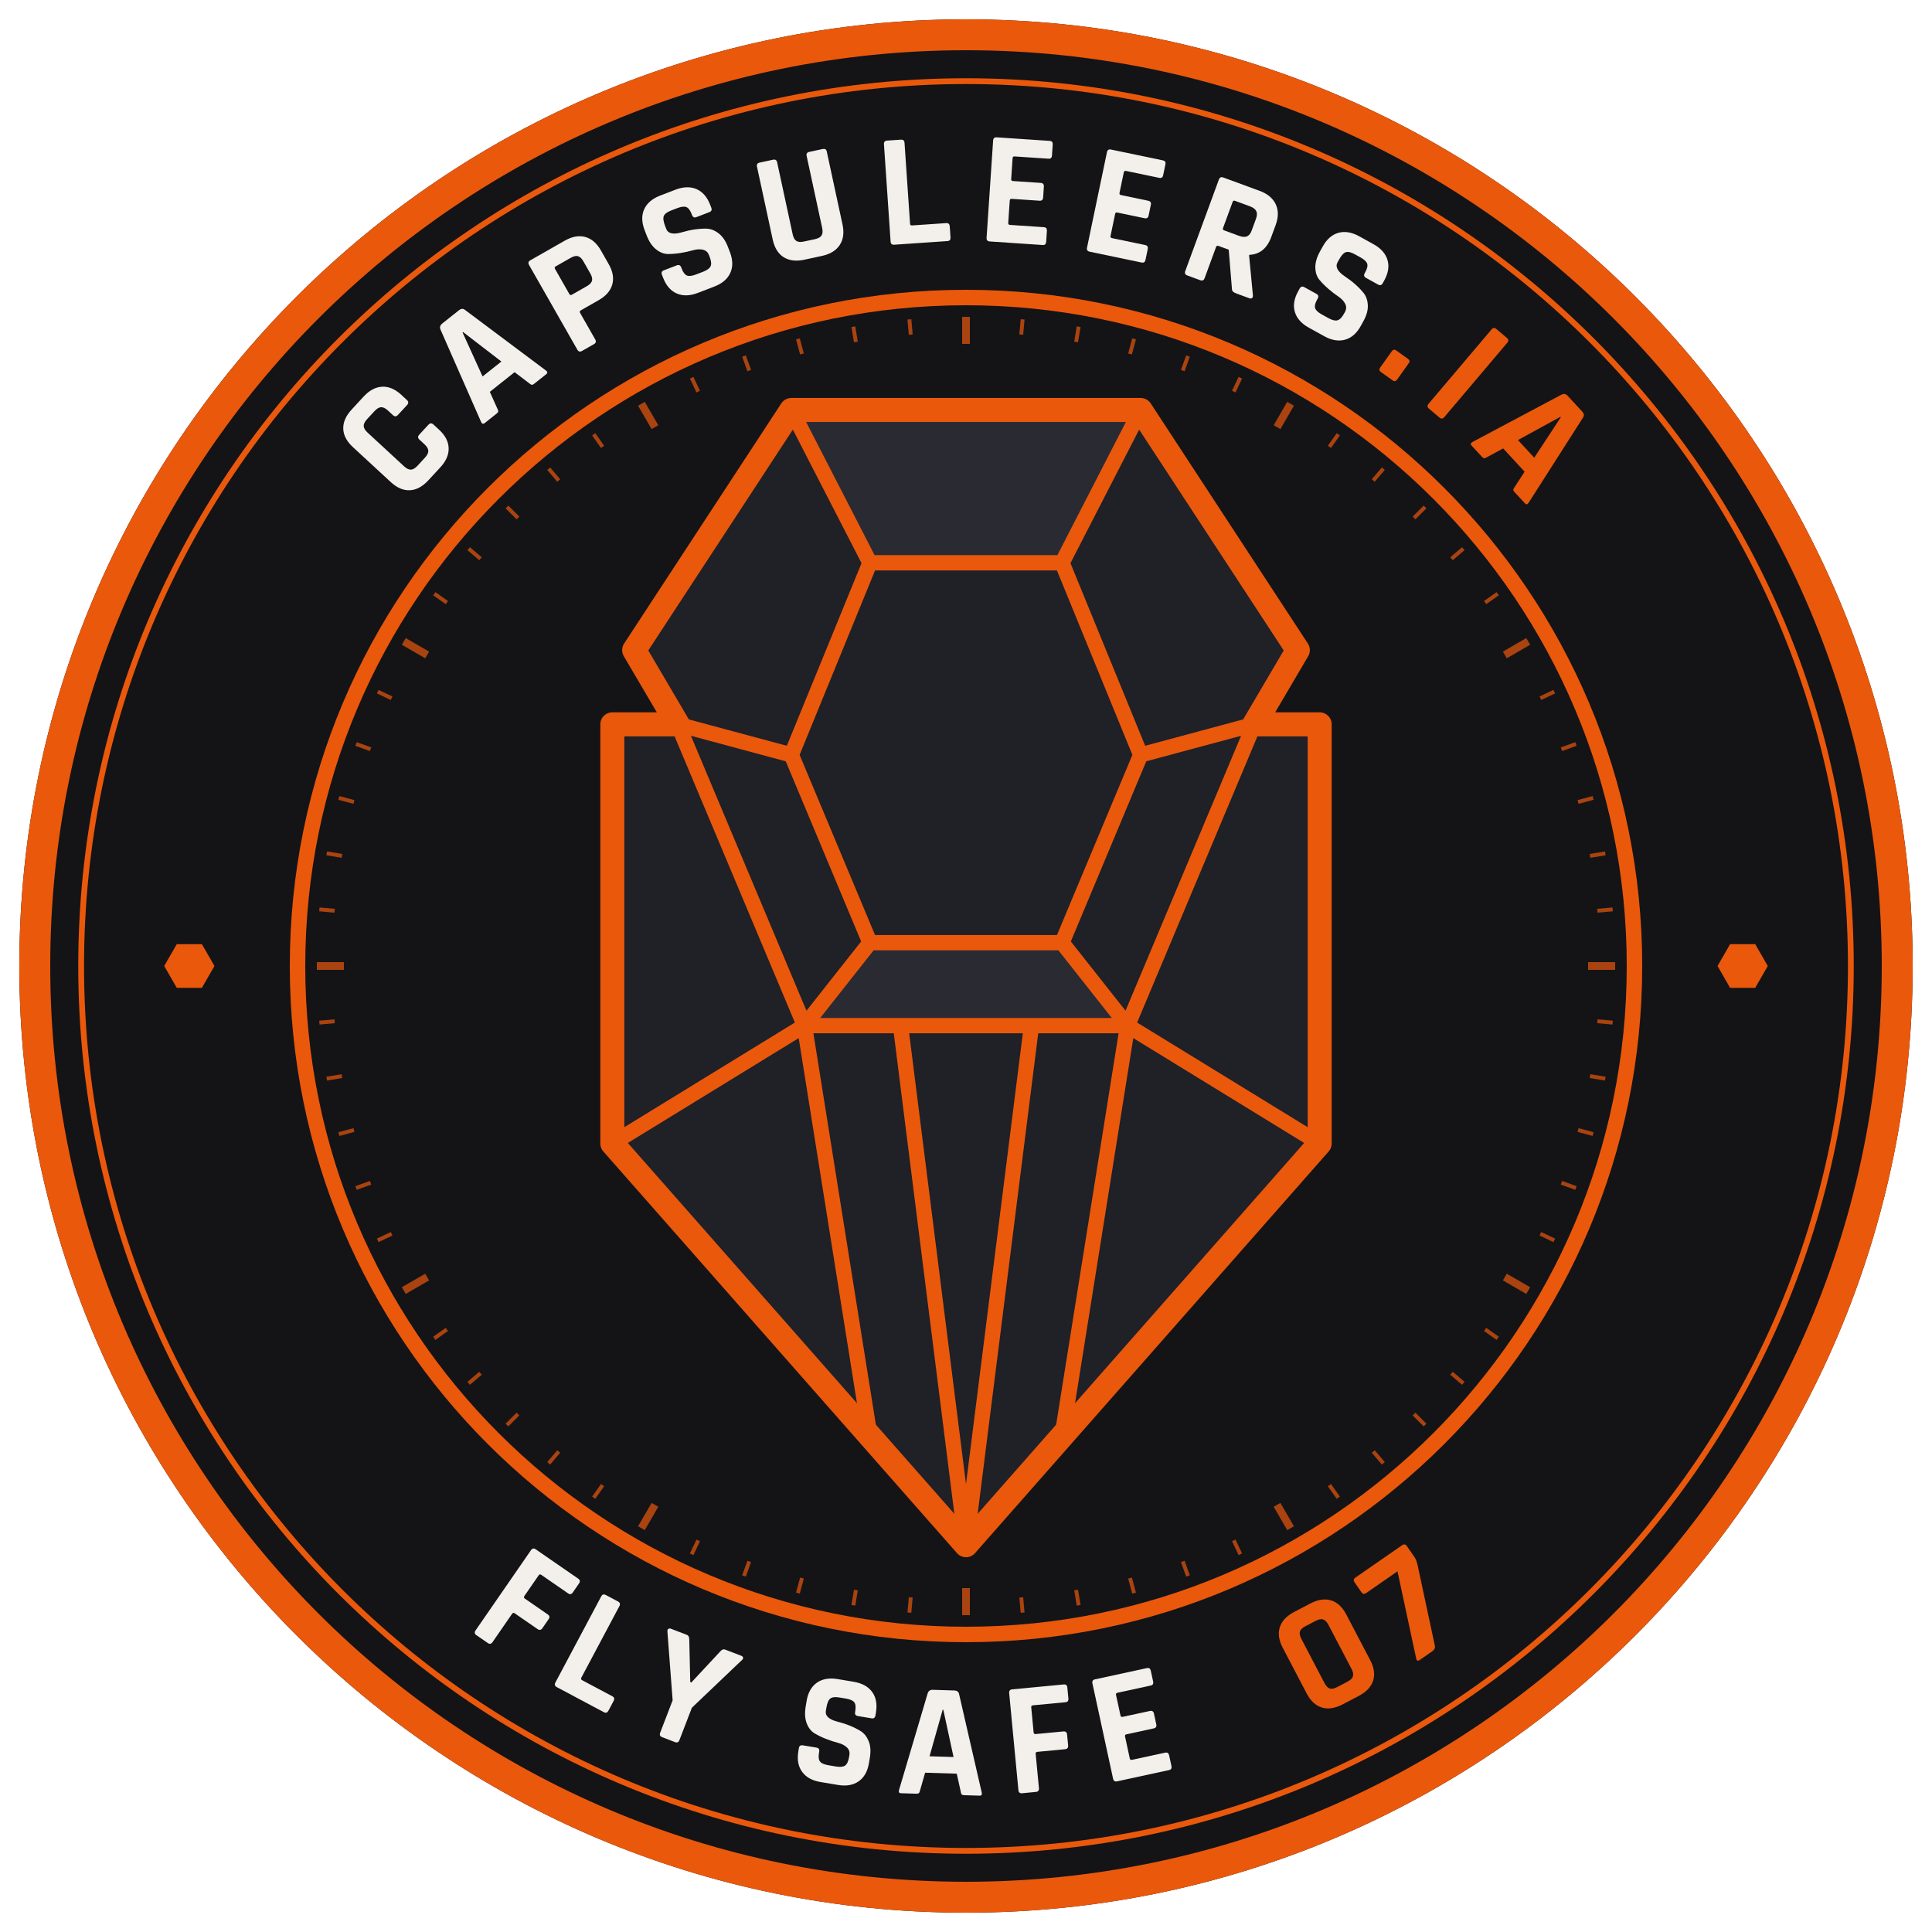
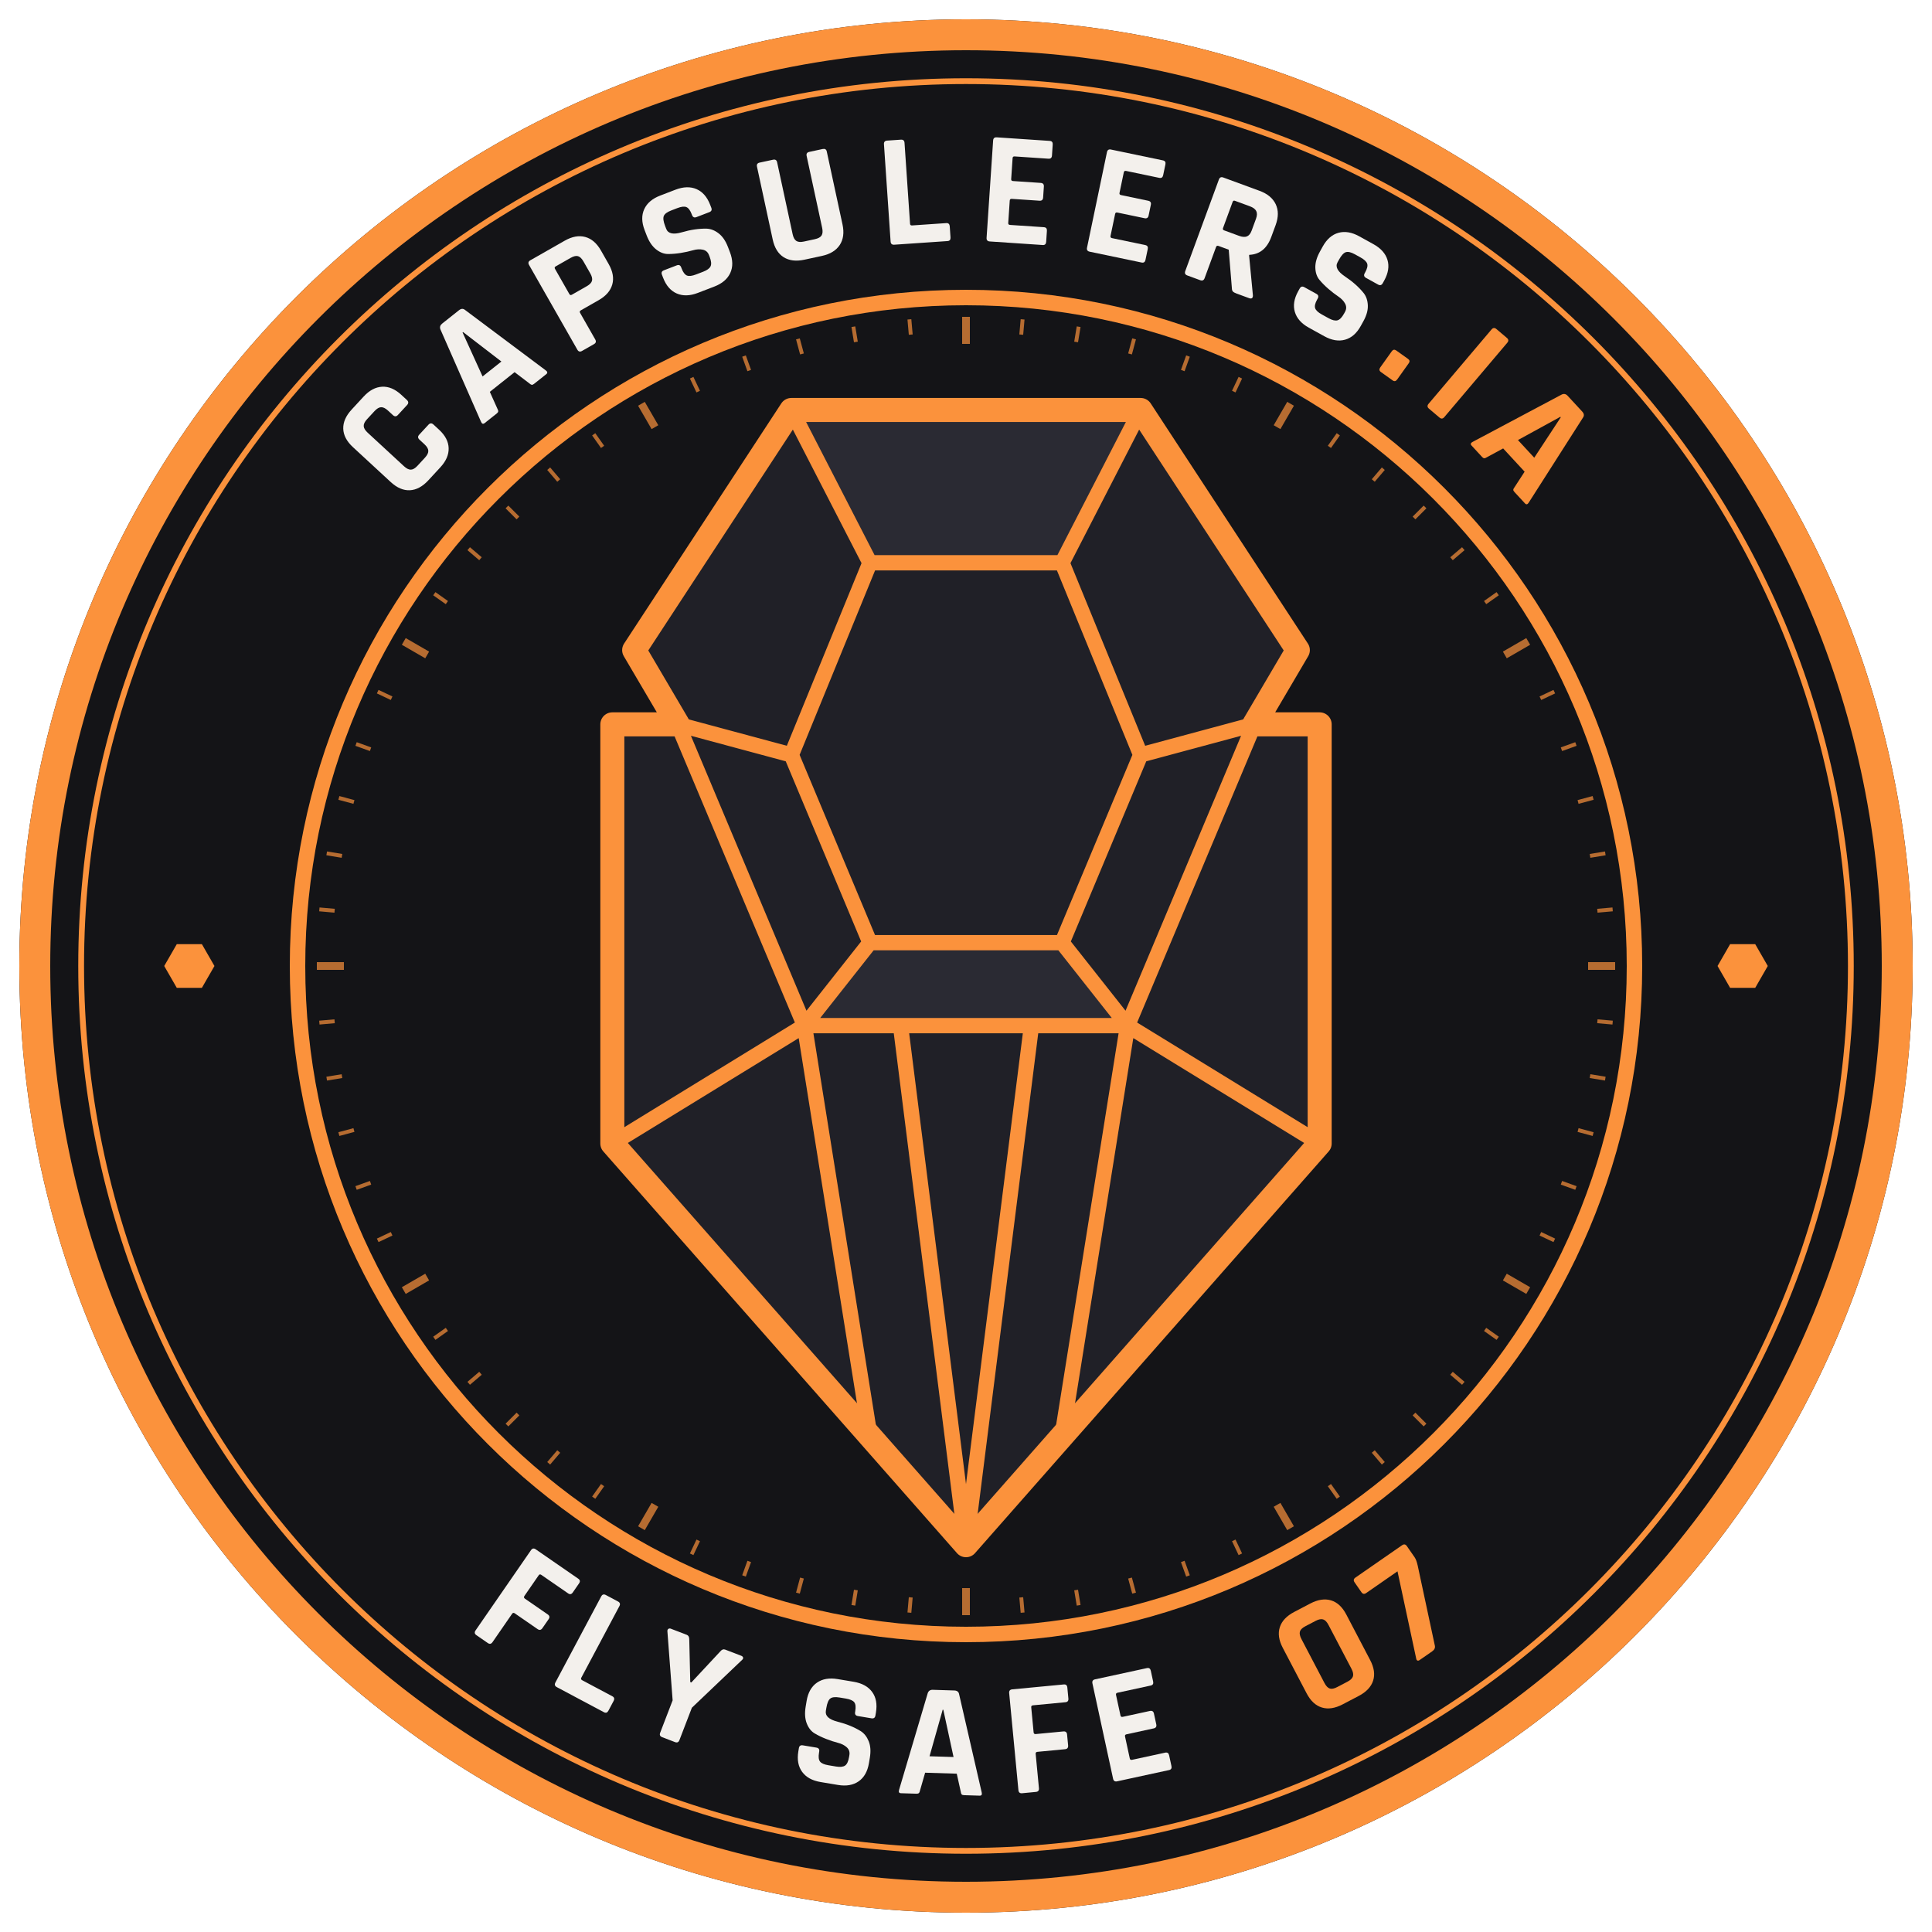
<svg xmlns="http://www.w3.org/2000/svg" viewBox="0 0 1000 1000" width="1000" height="1000">
  <circle cx="500" cy="500" r="490" fill="#141417" />
-   <circle cx="500" cy="500" r="482" fill="none" stroke="#ea580c" stroke-width="16" />
-   <circle cx="500" cy="500" r="458" fill="none" stroke="#ea580c" stroke-width="3" />
-   <circle cx="500" cy="500" r="346" fill="none" stroke="#ea580c" stroke-width="8" />
-   <line x1="822.0" y1="500.0" x2="836.0" y2="500.0" stroke="#ea580c" stroke-width="4" stroke-opacity="0.7" />
-   <line x1="826.8" y1="528.6" x2="834.7" y2="529.3" stroke="#ea580c" stroke-width="2" stroke-opacity="0.7" />
-   <line x1="823.0" y1="557.0" x2="830.9" y2="558.3" stroke="#ea580c" stroke-width="2" stroke-opacity="0.7" />
-   <line x1="816.8" y1="584.9" x2="824.6" y2="587.0" stroke="#ea580c" stroke-width="2" stroke-opacity="0.7" />
-   <line x1="808.2" y1="612.2" x2="815.7" y2="614.9" stroke="#ea580c" stroke-width="2" stroke-opacity="0.7" />
-   <line x1="797.3" y1="638.6" x2="804.5" y2="642.0" stroke="#ea580c" stroke-width="2" stroke-opacity="0.7" />
-   <line x1="778.9" y1="661.0" x2="791.0" y2="668.0" stroke="#ea580c" stroke-width="4" stroke-opacity="0.7" />
-   <line x1="768.7" y1="688.1" x2="775.2" y2="692.7" stroke="#ea580c" stroke-width="2" stroke-opacity="0.7" />
-   <line x1="751.3" y1="710.8" x2="757.4" y2="716.0" stroke="#ea580c" stroke-width="2" stroke-opacity="0.7" />
-   <line x1="731.9" y1="731.9" x2="737.6" y2="737.6" stroke="#ea580c" stroke-width="2" stroke-opacity="0.7" />
-   <line x1="710.8" y1="751.3" x2="716.0" y2="757.4" stroke="#ea580c" stroke-width="2" stroke-opacity="0.7" />
-   <line x1="688.1" y1="768.7" x2="692.7" y2="775.2" stroke="#ea580c" stroke-width="2" stroke-opacity="0.7" />
-   <line x1="661.0" y1="778.9" x2="668.0" y2="791.0" stroke="#ea580c" stroke-width="4" stroke-opacity="0.7" />
-   <line x1="638.6" y1="797.3" x2="642.0" y2="804.5" stroke="#ea580c" stroke-width="2" stroke-opacity="0.7" />
-   <line x1="612.2" y1="808.2" x2="614.9" y2="815.7" stroke="#ea580c" stroke-width="2" stroke-opacity="0.7" />
-   <line x1="584.9" y1="816.8" x2="587.0" y2="824.6" stroke="#ea580c" stroke-width="2" stroke-opacity="0.7" />
-   <line x1="557.0" y1="823.0" x2="558.3" y2="830.9" stroke="#ea580c" stroke-width="2" stroke-opacity="0.7" />
-   <line x1="528.6" y1="826.8" x2="529.3" y2="834.7" stroke="#ea580c" stroke-width="2" stroke-opacity="0.7" />
-   <line x1="500.0" y1="822.0" x2="500.0" y2="836.0" stroke="#ea580c" stroke-width="4" stroke-opacity="0.7" />
-   <line x1="471.4" y1="826.8" x2="470.7" y2="834.7" stroke="#ea580c" stroke-width="2" stroke-opacity="0.7" />
-   <line x1="443.0" y1="823.0" x2="441.7" y2="830.9" stroke="#ea580c" stroke-width="2" stroke-opacity="0.7" />
-   <line x1="415.1" y1="816.8" x2="413.0" y2="824.6" stroke="#ea580c" stroke-width="2" stroke-opacity="0.7" />
-   <line x1="387.8" y1="808.2" x2="385.1" y2="815.7" stroke="#ea580c" stroke-width="2" stroke-opacity="0.7" />
-   <line x1="361.4" y1="797.3" x2="358.0" y2="804.5" stroke="#ea580c" stroke-width="2" stroke-opacity="0.7" />
-   <line x1="339.0" y1="778.9" x2="332.0" y2="791.0" stroke="#ea580c" stroke-width="4" stroke-opacity="0.7" />
-   <line x1="311.9" y1="768.7" x2="307.3" y2="775.2" stroke="#ea580c" stroke-width="2" stroke-opacity="0.7" />
-   <line x1="289.2" y1="751.3" x2="284.0" y2="757.4" stroke="#ea580c" stroke-width="2" stroke-opacity="0.7" />
-   <line x1="268.1" y1="731.9" x2="262.4" y2="737.6" stroke="#ea580c" stroke-width="2" stroke-opacity="0.7" />
-   <line x1="248.7" y1="710.8" x2="242.6" y2="716.0" stroke="#ea580c" stroke-width="2" stroke-opacity="0.7" />
-   <line x1="231.3" y1="688.1" x2="224.8" y2="692.7" stroke="#ea580c" stroke-width="2" stroke-opacity="0.7" />
-   <line x1="221.1" y1="661.0" x2="209.0" y2="668.0" stroke="#ea580c" stroke-width="4" stroke-opacity="0.7" />
-   <line x1="202.7" y1="638.6" x2="195.5" y2="642.0" stroke="#ea580c" stroke-width="2" stroke-opacity="0.7" />
-   <line x1="191.8" y1="612.2" x2="184.3" y2="614.9" stroke="#ea580c" stroke-width="2" stroke-opacity="0.7" />
-   <line x1="183.2" y1="584.9" x2="175.4" y2="587.0" stroke="#ea580c" stroke-width="2" stroke-opacity="0.7" />
-   <line x1="177.0" y1="557.0" x2="169.1" y2="558.3" stroke="#ea580c" stroke-width="2" stroke-opacity="0.7" />
-   <line x1="173.2" y1="528.6" x2="165.3" y2="529.3" stroke="#ea580c" stroke-width="2" stroke-opacity="0.7" />
-   <line x1="178.0" y1="500.0" x2="164.0" y2="500.0" stroke="#ea580c" stroke-width="4" stroke-opacity="0.7" />
-   <line x1="173.2" y1="471.4" x2="165.3" y2="470.7" stroke="#ea580c" stroke-width="2" stroke-opacity="0.7" />
-   <line x1="177.0" y1="443.0" x2="169.1" y2="441.7" stroke="#ea580c" stroke-width="2" stroke-opacity="0.7" />
-   <line x1="183.2" y1="415.1" x2="175.4" y2="413.0" stroke="#ea580c" stroke-width="2" stroke-opacity="0.7" />
-   <line x1="191.8" y1="387.8" x2="184.3" y2="385.1" stroke="#ea580c" stroke-width="2" stroke-opacity="0.7" />
-   <line x1="202.7" y1="361.4" x2="195.5" y2="358.0" stroke="#ea580c" stroke-width="2" stroke-opacity="0.7" />
-   <line x1="221.1" y1="339.0" x2="209.0" y2="332.0" stroke="#ea580c" stroke-width="4" stroke-opacity="0.7" />
-   <line x1="231.3" y1="311.9" x2="224.8" y2="307.3" stroke="#ea580c" stroke-width="2" stroke-opacity="0.7" />
-   <line x1="248.7" y1="289.2" x2="242.6" y2="284.0" stroke="#ea580c" stroke-width="2" stroke-opacity="0.7" />
-   <line x1="268.1" y1="268.1" x2="262.4" y2="262.4" stroke="#ea580c" stroke-width="2" stroke-opacity="0.7" />
-   <line x1="289.2" y1="248.7" x2="284.0" y2="242.6" stroke="#ea580c" stroke-width="2" stroke-opacity="0.7" />
-   <line x1="311.9" y1="231.3" x2="307.3" y2="224.8" stroke="#ea580c" stroke-width="2" stroke-opacity="0.7" />
-   <line x1="339.0" y1="221.1" x2="332.0" y2="209.0" stroke="#ea580c" stroke-width="4" stroke-opacity="0.7" />
-   <line x1="361.4" y1="202.7" x2="358.0" y2="195.5" stroke="#ea580c" stroke-width="2" stroke-opacity="0.7" />
-   <line x1="387.8" y1="191.8" x2="385.1" y2="184.3" stroke="#ea580c" stroke-width="2" stroke-opacity="0.7" />
-   <line x1="415.1" y1="183.2" x2="413.0" y2="175.4" stroke="#ea580c" stroke-width="2" stroke-opacity="0.7" />
-   <line x1="443.0" y1="177.0" x2="441.7" y2="169.1" stroke="#ea580c" stroke-width="2" stroke-opacity="0.7" />
-   <line x1="471.4" y1="173.2" x2="470.7" y2="165.3" stroke="#ea580c" stroke-width="2" stroke-opacity="0.7" />
-   <line x1="500.0" y1="178.0" x2="500.0" y2="164.0" stroke="#ea580c" stroke-width="4" stroke-opacity="0.7" />
-   <line x1="528.6" y1="173.2" x2="529.3" y2="165.3" stroke="#ea580c" stroke-width="2" stroke-opacity="0.7" />
-   <line x1="557.0" y1="177.0" x2="558.3" y2="169.1" stroke="#ea580c" stroke-width="2" stroke-opacity="0.7" />
-   <line x1="584.9" y1="183.2" x2="587.0" y2="175.4" stroke="#ea580c" stroke-width="2" stroke-opacity="0.7" />
-   <line x1="612.2" y1="191.8" x2="614.9" y2="184.3" stroke="#ea580c" stroke-width="2" stroke-opacity="0.7" />
-   <line x1="638.6" y1="202.7" x2="642.0" y2="195.5" stroke="#ea580c" stroke-width="2" stroke-opacity="0.7" />
-   <line x1="661.0" y1="221.1" x2="668.0" y2="209.0" stroke="#ea580c" stroke-width="4" stroke-opacity="0.7" />
-   <line x1="688.1" y1="231.3" x2="692.7" y2="224.8" stroke="#ea580c" stroke-width="2" stroke-opacity="0.7" />
-   <line x1="710.8" y1="248.7" x2="716.0" y2="242.6" stroke="#ea580c" stroke-width="2" stroke-opacity="0.7" />
-   <line x1="731.9" y1="268.1" x2="737.6" y2="262.4" stroke="#ea580c" stroke-width="2" stroke-opacity="0.7" />
-   <line x1="751.3" y1="289.2" x2="757.4" y2="284.0" stroke="#ea580c" stroke-width="2" stroke-opacity="0.7" />
-   <line x1="768.7" y1="311.9" x2="775.2" y2="307.3" stroke="#ea580c" stroke-width="2" stroke-opacity="0.7" />
-   <line x1="778.9" y1="339.0" x2="791.0" y2="332.0" stroke="#ea580c" stroke-width="4" stroke-opacity="0.7" />
-   <line x1="797.3" y1="361.4" x2="804.5" y2="358.0" stroke="#ea580c" stroke-width="2" stroke-opacity="0.7" />
-   <line x1="808.2" y1="387.8" x2="815.7" y2="385.1" stroke="#ea580c" stroke-width="2" stroke-opacity="0.7" />
-   <line x1="816.8" y1="415.1" x2="824.6" y2="413.0" stroke="#ea580c" stroke-width="2" stroke-opacity="0.7" />
-   <line x1="823.0" y1="443.0" x2="830.9" y2="441.7" stroke="#ea580c" stroke-width="2" stroke-opacity="0.7" />
-   <line x1="826.8" y1="471.4" x2="834.7" y2="470.7" stroke="#ea580c" stroke-width="2" stroke-opacity="0.7" />
-   <path fill="#f3f0ec" transform="translate(224.50 245.59) rotate(-47.278) scale(0.084 -0.084) translate(-269.0 0)" d="M329 0H220Q141 0 98.0 42.0Q55 84 55 163V480Q55 559 98.0 601.0Q141 643 220 643H329Q407 643 450.5 600.5Q494 558 494 480V433Q494 411 472 411H388Q367 411 367 433V474Q367 506 353.5 519.5Q340 533 308 533H240Q209 533 195.5 519.5Q182 506 182 474V169Q182 137 195.5 123.5Q209 110 240 110H308Q340 110 353.5 123.5Q367 137 367 169V210Q367 232 388 232H472Q494 232 494 210V163Q494 85 450.5 42.5Q407 0 329 0Z" />
-   <path fill="#f3f0ec" transform="translate(266.79 206.34) rotate(-38.455) scale(0.084 -0.084) translate(-278.5 0)" d="M132 0H36Q18 0 24 21L182 622Q189 643 212 643H345Q370 643 375 622L533 21Q539 0 521 0H425Q414 0 410.0 4.5Q406 9 404 21L376 131H181L153 21Q151 9 146.5 4.5Q142 0 132 0ZM277 522 205 233H353L281 522Z" />
-   <path fill="#f3f0ec" transform="translate(314.30 174.21) rotate(-29.682) scale(0.084 -0.084) translate(-265.0 0)" d="M171 0H86Q65 0 65 21V622Q65 643 86 643H330Q408 643 451.0 600.5Q494 558 494 480V384Q494 306 451.0 263.5Q408 221 330 221H204Q192 221 192 210V21Q192 0 171 0ZM203 332H309Q341 332 354.0 345.5Q367 359 367 390V474Q367 506 354.0 519.5Q341 533 309 533H203Q192 533 192 522V343Q192 332 203 332Z" />
-   <path fill="#f3f0ec" transform="translate(365.45 149.97) rotate(-21.026) scale(0.084 -0.084) translate(-269.5 0)" d="M49 164V184Q49 205 70 205H155Q176 205 176 184V176Q176 138 191.0 124.0Q206 110 246 110H293Q332 110 347.5 125.0Q363 140 363 181V193Q363 222 339.5 237.5Q316 253 281.0 256.0Q246 259 205.5 267.5Q165 276 130.0 289.5Q95 303 71.5 342.5Q48 382 48 444V479Q48 557 92.0 600.0Q136 643 214 643H314Q393 643 437.0 600.0Q481 557 481 479V460Q481 439 460 439H375Q354 439 354 460V466Q354 505 339.0 519.0Q324 533 284 533H245Q204 533 189.5 517.5Q175 502 175 457V438Q175 391 257 384Q342 377 408 350Q443 335 466.5 296.5Q490 258 490 198V164Q490 86 446.0 43.0Q402 0 324 0H215Q137 0 93.0 43.0Q49 86 49 164Z" />
-   <path fill="#f3f0ec" transform="translate(420.90 133.44) rotate(-12.176) scale(0.084 -0.084) translate(-280.0 0)" d="M394 643H478Q500 643 500 623V163Q500 85 456.5 42.5Q413 0 335 0H225Q146 0 103.0 42.0Q60 84 60 163V622Q60 643 81 643H166Q187 643 187 622V169Q187 137 200.5 123.5Q214 110 245 110H314Q346 110 359.5 123.5Q373 137 373 169V622Q373 643 394 643Z" />
-   <path fill="#f3f0ec" transform="translate(474.46 125.87) rotate(-3.905) scale(0.084 -0.084) translate(-224.5 0)" d="M415 0H86Q65 0 65 21V622Q65 643 86 643H171Q192 643 192 622V122Q192 111 204 111H415Q435 111 435 89V21Q435 0 415 0Z" />
-   <path fill="#f3f0ec" transform="translate(525.16 125.84) rotate(3.847) scale(0.084 -0.084) translate(-239.5 0)" d="M413 0H86Q65 0 65 21V622Q65 643 86 643H413Q433 643 433 622V554Q433 533 413 533H204Q192 533 192 522V392Q192 381 204 381H375Q396 381 396 360V292Q396 271 375 271H204Q192 271 192 260V121Q192 110 204 110H413Q433 110 433 89V21Q433 0 413 0Z" />
-   <path fill="#f3f0ec" transform="translate(576.63 132.91) rotate(11.791) scale(0.084 -0.084) translate(-239.5 0)" d="M413 0H86Q65 0 65 21V622Q65 643 86 643H413Q433 643 433 622V554Q433 533 413 533H204Q192 533 192 522V392Q192 381 204 381H375Q396 381 396 360V292Q396 271 375 271H204Q192 271 192 260V121Q192 110 204 110H413Q433 110 433 89V21Q433 0 413 0Z" />
-   <path fill="#f3f0ec" transform="translate(629.32 148.00) rotate(20.172) scale(0.084 -0.084) translate(-273.5 0)" d="M171 0H86Q65 0 65 21V622Q65 643 86 643H324Q402 643 446.0 600.0Q490 557 490 479V401Q490 288 401 251V247L508 24Q517 0 491 0H410Q392 0 384.0 4.0Q376 8 371 21L271 237H204Q192 237 192 226V21Q192 0 171 0ZM203 339H301Q333 339 348.0 352.5Q363 366 363 396V474Q363 505 348.0 519.0Q333 533 301 533H203Q192 533 192 522V350Q192 339 203 339Z" />
-   <path fill="#f3f0ec" transform="translate(681.45 171.82) rotate(28.938) scale(0.084 -0.084) translate(-269.5 0)" d="M49 164V184Q49 205 70 205H155Q176 205 176 184V176Q176 138 191.0 124.0Q206 110 246 110H293Q332 110 347.5 125.0Q363 140 363 181V193Q363 222 339.5 237.5Q316 253 281.0 256.0Q246 259 205.5 267.5Q165 276 130.0 289.5Q95 303 71.5 342.5Q48 382 48 444V479Q48 557 92.0 600.0Q136 643 214 643H314Q393 643 437.0 600.0Q481 557 481 479V460Q481 439 460 439H375Q354 439 354 460V466Q354 505 339.0 519.0Q324 533 284 533H245Q204 533 189.5 517.5Q175 502 175 457V438Q175 391 257 384Q342 377 408 350Q443 335 466.5 296.5Q490 258 490 198V164Q490 86 446.0 43.0Q402 0 324 0H215Q137 0 93.0 43.0Q49 86 49 164Z" />
-   <path fill="#ea580c" transform="translate(717.78 194.72) rotate(35.503) scale(0.084 -0.084) translate(-102.0 0)" d="M166 144V21Q166 0 147 0H58Q38 0 38 21V143Q38 163 58 163H147Q166 163 166 144Z" />
-   <path fill="#ea580c" transform="translate(742.34 213.82) rotate(40.258) scale(0.084 -0.084) translate(-128.5 0)" d="M171 0H86Q65 0 65 21V622Q65 643 86 643H171Q192 643 192 622V21Q192 0 171 0Z" />
-   <path fill="#ea580c" transform="translate(775.50 245.59) rotate(47.278) scale(0.084 -0.084) translate(-278.5 0)" d="M132 0H36Q18 0 24 21L182 622Q189 643 212 643H345Q370 643 375 622L533 21Q539 0 521 0H425Q414 0 410.0 4.5Q406 9 404 21L376 131H181L153 21Q151 9 146.5 4.5Q142 0 132 0ZM277 522 205 233H353L281 522Z" />
-   <path fill="#f3f0ec" transform="translate(256.20 853.00) rotate(34.632) scale(0.084 -0.084) translate(-225.0 0)" d="M171 0H86Q65 0 65 21V622Q65 643 86 643H405Q425 643 425 622V554Q425 533 405 533H204Q192 533 192 522V367Q192 355 204 355H375Q396 355 396 334V267Q396 245 375 245H204Q192 245 192 234V21Q192 0 171 0Z" />
-   <path fill="#f3f0ec" transform="translate(298.47 878.72) rotate(28.018) scale(0.084 -0.084) translate(-224.5 0)" d="M415 0H86Q65 0 65 21V622Q65 643 86 643H171Q192 643 192 622V122Q192 111 204 111H415Q435 111 435 89V21Q435 0 415 0Z" />
-   <path fill="#f3f0ec" transform="translate(346.05 900.43) rotate(21.029) scale(0.084 -0.084) translate(-258.5 0)" d="M301 0H216Q195 0 195 21V235L12 621Q8 630 12.5 636.5Q17 643 26 643H132Q148 643 156 622L256 379H263L361 622Q368 643 385 643H491Q501 643 505.5 637.0Q510 631 505 621L322 235V21Q322 0 301 0Z" />
-   <path fill="#f3f0ec" transform="translate(429.22 923.13) rotate(9.497) scale(0.084 -0.084) translate(-269.5 0)" d="M49 164V184Q49 205 70 205H155Q176 205 176 184V176Q176 138 191.0 124.0Q206 110 246 110H293Q332 110 347.5 125.0Q363 140 363 181V193Q363 222 339.5 237.5Q316 253 281.0 256.0Q246 259 205.5 267.5Q165 276 130.0 289.5Q95 303 71.5 342.5Q48 382 48 444V479Q48 557 92.0 600.0Q136 643 214 643H314Q393 643 437.0 600.0Q481 557 481 479V460Q481 439 460 439H375Q354 439 354 460V466Q354 505 339.0 519.0Q324 533 284 533H245Q204 533 189.5 517.5Q175 502 175 457V438Q175 391 257 384Q342 377 408 350Q443 335 466.5 296.5Q490 258 490 198V164Q490 86 446.0 43.0Q402 0 324 0H215Q137 0 93.0 43.0Q49 86 49 164Z" />
-   <path fill="#f3f0ec" transform="translate(486.69 928.80) rotate(1.778) scale(0.084 -0.084) translate(-278.5 0)" d="M132 0H36Q18 0 24 21L182 622Q189 643 212 643H345Q370 643 375 622L533 21Q539 0 521 0H425Q414 0 410.0 4.5Q406 9 404 21L376 131H181L153 21Q151 9 146.5 4.5Q142 0 132 0ZM277 522 205 233H353L281 522Z" />
-   <path fill="#f3f0ec" transform="translate(540.68 927.07) rotate(-5.441) scale(0.084 -0.084) translate(-225.0 0)" d="M171 0H86Q65 0 65 21V622Q65 643 86 643H405Q425 643 425 622V554Q425 533 405 533H204Q192 533 192 522V367Q192 355 204 355H375Q396 355 396 334V267Q396 245 375 245H204Q192 245 192 234V21Q192 0 171 0Z" />
-   <path fill="#f3f0ec" transform="translate(590.83 919.28) rotate(-12.223) scale(0.084 -0.084) translate(-239.5 0)" d="M413 0H86Q65 0 65 21V622Q65 643 86 643H413Q433 643 433 622V554Q433 533 413 533H204Q192 533 192 522V392Q192 381 204 381H375Q396 381 396 360V292Q396 271 375 271H204Q192 271 192 260V121Q192 110 204 110H413Q433 110 433 89V21Q433 0 413 0Z" />
-   <path fill="#ea580c" transform="translate(699.11 880.00) rotate(-27.654) scale(0.084 -0.084) translate(-276.0 0)" d="M240 110H311Q343 110 356.5 123.5Q370 137 370 169V474Q370 506 356.5 519.5Q343 533 311 533H240Q208 533 195.0 519.5Q182 506 182 474V169Q182 137 195.0 123.5Q208 110 240 110ZM332 0H220Q141 0 98.0 42.0Q55 84 55 163V480Q55 559 98.0 601.0Q141 643 220 643H332Q411 643 454.0 601.0Q497 559 497 480V163Q497 84 454.0 42.0Q411 0 332 0Z" />
-   <path fill="#ea580c" transform="translate(744.46 852.54) rotate(-34.738) scale(0.084 -0.084) translate(-215.5 0)" d="M169 0H75Q66 0 62.5 5.5Q59 11 64 21L275 527H40Q19 527 19 548V622Q19 643 40 643H390Q411 643 411 622V538Q411 518 397 484L203 19Q195 0 169 0Z" />
-   <polygon fill="#ea580c" points="111.0,500.0 104.5,511.3 91.5,511.3 85.0,500.0 91.5,488.7 104.5,488.7" />
-   <polygon fill="#ea580c" points="915.0,500.0 908.5,511.3 895.5,511.3 889.0,500.0 895.5,488.7 908.5,488.7" />
+   <circle cx="500" cy="500" r="482" fill="none" stroke="#fb923c" stroke-width="16" />
+   <circle cx="500" cy="500" r="458" fill="none" stroke="#fb923c" stroke-width="3" />
+   <circle cx="500" cy="500" r="346" fill="none" stroke="#fb923c" stroke-width="8" />
+   <line x1="822.0" y1="500.0" x2="836.0" y2="500.0" stroke="#fb923c" stroke-width="4" stroke-opacity="0.7" />
+   <line x1="826.8" y1="528.6" x2="834.7" y2="529.3" stroke="#fb923c" stroke-width="2" stroke-opacity="0.7" />
+   <line x1="823.0" y1="557.0" x2="830.9" y2="558.3" stroke="#fb923c" stroke-width="2" stroke-opacity="0.7" />
+   <line x1="816.8" y1="584.9" x2="824.6" y2="587.0" stroke="#fb923c" stroke-width="2" stroke-opacity="0.7" />
+   <line x1="808.2" y1="612.2" x2="815.7" y2="614.9" stroke="#fb923c" stroke-width="2" stroke-opacity="0.7" />
+   <line x1="797.3" y1="638.6" x2="804.5" y2="642.0" stroke="#fb923c" stroke-width="2" stroke-opacity="0.7" />
+   <line x1="778.9" y1="661.0" x2="791.0" y2="668.0" stroke="#fb923c" stroke-width="4" stroke-opacity="0.7" />
+   <line x1="768.7" y1="688.1" x2="775.2" y2="692.7" stroke="#fb923c" stroke-width="2" stroke-opacity="0.7" />
+   <line x1="751.3" y1="710.8" x2="757.4" y2="716.0" stroke="#fb923c" stroke-width="2" stroke-opacity="0.7" />
+   <line x1="731.9" y1="731.9" x2="737.6" y2="737.6" stroke="#fb923c" stroke-width="2" stroke-opacity="0.7" />
+   <line x1="710.8" y1="751.3" x2="716.0" y2="757.4" stroke="#fb923c" stroke-width="2" stroke-opacity="0.7" />
+   <line x1="688.1" y1="768.7" x2="692.7" y2="775.2" stroke="#fb923c" stroke-width="2" stroke-opacity="0.7" />
+   <line x1="661.0" y1="778.9" x2="668.0" y2="791.0" stroke="#fb923c" stroke-width="4" stroke-opacity="0.7" />
+   <line x1="638.6" y1="797.3" x2="642.0" y2="804.5" stroke="#fb923c" stroke-width="2" stroke-opacity="0.7" />
+   <line x1="612.2" y1="808.2" x2="614.9" y2="815.7" stroke="#fb923c" stroke-width="2" stroke-opacity="0.7" />
+   <line x1="584.9" y1="816.8" x2="587.0" y2="824.6" stroke="#fb923c" stroke-width="2" stroke-opacity="0.7" />
+   <line x1="557.0" y1="823.0" x2="558.3" y2="830.9" stroke="#fb923c" stroke-width="2" stroke-opacity="0.7" />
+   <line x1="528.6" y1="826.8" x2="529.3" y2="834.7" stroke="#fb923c" stroke-width="2" stroke-opacity="0.7" />
+   <line x1="500.0" y1="822.0" x2="500.0" y2="836.0" stroke="#fb923c" stroke-width="4" stroke-opacity="0.7" />
+   <line x1="471.4" y1="826.8" x2="470.7" y2="834.7" stroke="#fb923c" stroke-width="2" stroke-opacity="0.7" />
+   <line x1="443.0" y1="823.0" x2="441.7" y2="830.9" stroke="#fb923c" stroke-width="2" stroke-opacity="0.7" />
+   <line x1="415.1" y1="816.8" x2="413.0" y2="824.6" stroke="#fb923c" stroke-width="2" stroke-opacity="0.7" />
+   <line x1="387.8" y1="808.2" x2="385.1" y2="815.7" stroke="#fb923c" stroke-width="2" stroke-opacity="0.7" />
+   <line x1="361.4" y1="797.3" x2="358.0" y2="804.5" stroke="#fb923c" stroke-width="2" stroke-opacity="0.7" />
+   <line x1="339.0" y1="778.9" x2="332.0" y2="791.0" stroke="#fb923c" stroke-width="4" stroke-opacity="0.7" />
+   <line x1="311.9" y1="768.7" x2="307.3" y2="775.2" stroke="#fb923c" stroke-width="2" stroke-opacity="0.7" />
+   <line x1="289.2" y1="751.3" x2="284.0" y2="757.4" stroke="#fb923c" stroke-width="2" stroke-opacity="0.7" />
+   <line x1="268.1" y1="731.9" x2="262.4" y2="737.6" stroke="#fb923c" stroke-width="2" stroke-opacity="0.7" />
+   <line x1="248.7" y1="710.8" x2="242.6" y2="716.0" stroke="#fb923c" stroke-width="2" stroke-opacity="0.7" />
+   <line x1="231.3" y1="688.1" x2="224.8" y2="692.7" stroke="#fb923c" stroke-width="2" stroke-opacity="0.7" />
+   <line x1="221.1" y1="661.0" x2="209.0" y2="668.0" stroke="#fb923c" stroke-width="4" stroke-opacity="0.7" />
+   <line x1="202.7" y1="638.6" x2="195.5" y2="642.0" stroke="#fb923c" stroke-width="2" stroke-opacity="0.7" />
+   <line x1="191.8" y1="612.2" x2="184.3" y2="614.9" stroke="#fb923c" stroke-width="2" stroke-opacity="0.7" />
+   <line x1="183.2" y1="584.9" x2="175.4" y2="587.0" stroke="#fb923c" stroke-width="2" stroke-opacity="0.7" />
+   <line x1="177.0" y1="557.0" x2="169.1" y2="558.3" stroke="#fb923c" stroke-width="2" stroke-opacity="0.7" />
+   <line x1="173.2" y1="528.6" x2="165.3" y2="529.3" stroke="#fb923c" stroke-width="2" stroke-opacity="0.7" />
+   <line x1="178.0" y1="500.0" x2="164.0" y2="500.0" stroke="#fb923c" stroke-width="4" stroke-opacity="0.7" />
+   <line x1="173.2" y1="471.4" x2="165.3" y2="470.7" stroke="#fb923c" stroke-width="2" stroke-opacity="0.7" />
+   <line x1="177.0" y1="443.0" x2="169.1" y2="441.7" stroke="#fb923c" stroke-width="2" stroke-opacity="0.7" />
+   <line x1="183.2" y1="415.1" x2="175.4" y2="413.0" stroke="#fb923c" stroke-width="2" stroke-opacity="0.7" />
+   <line x1="191.8" y1="387.8" x2="184.3" y2="385.1" stroke="#fb923c" stroke-width="2" stroke-opacity="0.7" />
+   <line x1="202.7" y1="361.4" x2="195.5" y2="358.0" stroke="#fb923c" stroke-width="2" stroke-opacity="0.7" />
+   <line x1="221.1" y1="339.0" x2="209.0" y2="332.0" stroke="#fb923c" stroke-width="4" stroke-opacity="0.7" />
+   <line x1="231.3" y1="311.9" x2="224.8" y2="307.3" stroke="#fb923c" stroke-width="2" stroke-opacity="0.7" />
+   <line x1="248.7" y1="289.2" x2="242.6" y2="284.0" stroke="#fb923c" stroke-width="2" stroke-opacity="0.7" />
+   <line x1="268.1" y1="268.1" x2="262.4" y2="262.4" stroke="#fb923c" stroke-width="2" stroke-opacity="0.7" />
+   <line x1="289.2" y1="248.7" x2="284.0" y2="242.6" stroke="#fb923c" stroke-width="2" stroke-opacity="0.7" />
+   <line x1="311.9" y1="231.3" x2="307.3" y2="224.8" stroke="#fb923c" stroke-width="2" stroke-opacity="0.7" />
+   <line x1="339.0" y1="221.1" x2="332.0" y2="209.0" stroke="#fb923c" stroke-width="4" stroke-opacity="0.7" />
+   <line x1="361.4" y1="202.7" x2="358.0" y2="195.5" stroke="#fb923c" stroke-width="2" stroke-opacity="0.7" />
+   <line x1="387.8" y1="191.8" x2="385.1" y2="184.3" stroke="#fb923c" stroke-width="2" stroke-opacity="0.7" />
+   <line x1="415.1" y1="183.2" x2="413.0" y2="175.4" stroke="#fb923c" stroke-width="2" stroke-opacity="0.7" />
+   <line x1="443.0" y1="177.0" x2="441.7" y2="169.1" stroke="#fb923c" stroke-width="2" stroke-opacity="0.7" />
+   <line x1="471.4" y1="173.2" x2="470.7" y2="165.3" stroke="#fb923c" stroke-width="2" stroke-opacity="0.7" />
+   <line x1="500.0" y1="178.0" x2="500.0" y2="164.0" stroke="#fb923c" stroke-width="4" stroke-opacity="0.7" />
+   <line x1="528.6" y1="173.2" x2="529.3" y2="165.3" stroke="#fb923c" stroke-width="2" stroke-opacity="0.7" />
+   <line x1="557.0" y1="177.0" x2="558.3" y2="169.1" stroke="#fb923c" stroke-width="2" stroke-opacity="0.7" />
+   <line x1="584.9" y1="183.2" x2="587.0" y2="175.4" stroke="#fb923c" stroke-width="2" stroke-opacity="0.7" />
+   <line x1="612.2" y1="191.8" x2="614.9" y2="184.3" stroke="#fb923c" stroke-width="2" stroke-opacity="0.7" />
+   <line x1="638.6" y1="202.7" x2="642.0" y2="195.5" stroke="#fb923c" stroke-width="2" stroke-opacity="0.7" />
+   <line x1="661.0" y1="221.1" x2="668.0" y2="209.0" stroke="#fb923c" stroke-width="4" stroke-opacity="0.7" />
+   <line x1="688.1" y1="231.3" x2="692.7" y2="224.8" stroke="#fb923c" stroke-width="2" stroke-opacity="0.7" />
+   <line x1="710.8" y1="248.7" x2="716.0" y2="242.6" stroke="#fb923c" stroke-width="2" stroke-opacity="0.7" />
+   <line x1="731.9" y1="268.1" x2="737.6" y2="262.4" stroke="#fb923c" stroke-width="2" stroke-opacity="0.7" />
+   <line x1="751.3" y1="289.2" x2="757.4" y2="284.0" stroke="#fb923c" stroke-width="2" stroke-opacity="0.7" />
+   <line x1="768.7" y1="311.9" x2="775.2" y2="307.3" stroke="#fb923c" stroke-width="2" stroke-opacity="0.7" />
+   <line x1="778.9" y1="339.0" x2="791.0" y2="332.0" stroke="#fb923c" stroke-width="4" stroke-opacity="0.7" />
+   <line x1="797.3" y1="361.4" x2="804.5" y2="358.0" stroke="#fb923c" stroke-width="2" stroke-opacity="0.7" />
+   <line x1="808.2" y1="387.8" x2="815.7" y2="385.1" stroke="#fb923c" stroke-width="2" stroke-opacity="0.7" />
+   <line x1="816.8" y1="415.1" x2="824.6" y2="413.0" stroke="#fb923c" stroke-width="2" stroke-opacity="0.7" />
+   <line x1="823.0" y1="443.0" x2="830.9" y2="441.7" stroke="#fb923c" stroke-width="2" stroke-opacity="0.7" />
+   <line x1="826.8" y1="471.4" x2="834.7" y2="470.7" stroke="#fb923c" stroke-width="2" stroke-opacity="0.7" />
+   <path fill="#f3f0ec" fill-rule="evenodd" transform="translate(224.50 245.59) rotate(-47.278) scale(0.084 -0.084) translate(-269.0 0)" d="M329 0H220Q141 0 98.0 42.0Q55 84 55 163V480Q55 559 98.0 601.0Q141 643 220 643H329Q407 643 450.5 600.5Q494 558 494 480V433Q494 411 472 411H388Q367 411 367 433V474Q367 506 353.5 519.5Q340 533 308 533H240Q209 533 195.5 519.5Q182 506 182 474V169Q182 137 195.5 123.5Q209 110 240 110H308Q340 110 353.5 123.5Q367 137 367 169V210Q367 232 388 232H472Q494 232 494 210V163Q494 85 450.5 42.5Q407 0 329 0Z" />
+   <path fill="#f3f0ec" fill-rule="evenodd" transform="translate(266.79 206.34) rotate(-38.455) scale(0.084 -0.084) translate(-278.5 0)" d="M132 0H36Q18 0 24 21L182 622Q189 643 212 643H345Q370 643 375 622L533 21Q539 0 521 0H425Q414 0 410.0 4.5Q406 9 404 21L376 131H181L153 21Q151 9 146.5 4.5Q142 0 132 0ZM277 522 205 233H353L281 522Z" />
+   <path fill="#f3f0ec" fill-rule="evenodd" transform="translate(314.30 174.21) rotate(-29.682) scale(0.084 -0.084) translate(-265.0 0)" d="M171 0H86Q65 0 65 21V622Q65 643 86 643H330Q408 643 451.0 600.5Q494 558 494 480V384Q494 306 451.0 263.5Q408 221 330 221H204Q192 221 192 210V21Q192 0 171 0ZM203 332H309Q341 332 354.0 345.5Q367 359 367 390V474Q367 506 354.0 519.5Q341 533 309 533H203Q192 533 192 522V343Q192 332 203 332Z" />
+   <path fill="#f3f0ec" fill-rule="evenodd" transform="translate(365.45 149.97) rotate(-21.026) scale(0.084 -0.084) translate(-269.5 0)" d="M49 164V184Q49 205 70 205H155Q176 205 176 184V176Q176 138 191.0 124.0Q206 110 246 110H293Q332 110 347.5 125.0Q363 140 363 181V193Q363 222 339.5 237.5Q316 253 281.0 256.0Q246 259 205.5 267.5Q165 276 130.0 289.5Q95 303 71.5 342.5Q48 382 48 444V479Q48 557 92.0 600.0Q136 643 214 643H314Q393 643 437.0 600.0Q481 557 481 479V460Q481 439 460 439H375Q354 439 354 460V466Q354 505 339.0 519.0Q324 533 284 533H245Q204 533 189.5 517.5Q175 502 175 457V438Q175 391 257 384Q342 377 408 350Q443 335 466.5 296.5Q490 258 490 198V164Q490 86 446.0 43.0Q402 0 324 0H215Q137 0 93.0 43.0Q49 86 49 164Z" />
+   <path fill="#f3f0ec" fill-rule="evenodd" transform="translate(420.90 133.44) rotate(-12.176) scale(0.084 -0.084) translate(-280.0 0)" d="M394 643H478Q500 643 500 623V163Q500 85 456.5 42.5Q413 0 335 0H225Q146 0 103.0 42.0Q60 84 60 163V622Q60 643 81 643H166Q187 643 187 622V169Q187 137 200.5 123.5Q214 110 245 110H314Q346 110 359.5 123.5Q373 137 373 169V622Q373 643 394 643Z" />
+   <path fill="#f3f0ec" fill-rule="evenodd" transform="translate(474.46 125.87) rotate(-3.905) scale(0.084 -0.084) translate(-224.5 0)" d="M415 0H86Q65 0 65 21V622Q65 643 86 643H171Q192 643 192 622V122Q192 111 204 111H415Q435 111 435 89V21Q435 0 415 0Z" />
+   <path fill="#f3f0ec" fill-rule="evenodd" transform="translate(525.16 125.84) rotate(3.847) scale(0.084 -0.084) translate(-239.5 0)" d="M413 0H86Q65 0 65 21V622Q65 643 86 643H413Q433 643 433 622V554Q433 533 413 533H204Q192 533 192 522V392Q192 381 204 381H375Q396 381 396 360V292Q396 271 375 271H204Q192 271 192 260V121Q192 110 204 110H413Q433 110 433 89V21Q433 0 413 0Z" />
+   <path fill="#f3f0ec" fill-rule="evenodd" transform="translate(576.63 132.91) rotate(11.791) scale(0.084 -0.084) translate(-239.5 0)" d="M413 0H86Q65 0 65 21V622Q65 643 86 643H413Q433 643 433 622V554Q433 533 413 533H204Q192 533 192 522V392Q192 381 204 381H375Q396 381 396 360V292Q396 271 375 271H204Q192 271 192 260V121Q192 110 204 110H413Q433 110 433 89V21Q433 0 413 0Z" />
+   <path fill="#f3f0ec" fill-rule="evenodd" transform="translate(629.32 148.00) rotate(20.172) scale(0.084 -0.084) translate(-273.5 0)" d="M171 0H86Q65 0 65 21V622Q65 643 86 643H324Q402 643 446.0 600.0Q490 557 490 479V401Q490 288 401 251V247L508 24Q517 0 491 0H410Q392 0 384.0 4.0Q376 8 371 21L271 237H204Q192 237 192 226V21Q192 0 171 0ZM203 339H301Q333 339 348.0 352.5Q363 366 363 396V474Q363 505 348.0 519.0Q333 533 301 533H203Q192 533 192 522V350Q192 339 203 339Z" />
+   <path fill="#f3f0ec" fill-rule="evenodd" transform="translate(681.45 171.82) rotate(28.938) scale(0.084 -0.084) translate(-269.5 0)" d="M49 164V184Q49 205 70 205H155Q176 205 176 184V176Q176 138 191.0 124.0Q206 110 246 110H293Q332 110 347.5 125.0Q363 140 363 181V193Q363 222 339.5 237.5Q316 253 281.0 256.0Q246 259 205.5 267.5Q165 276 130.0 289.5Q95 303 71.5 342.5Q48 382 48 444V479Q48 557 92.0 600.0Q136 643 214 643H314Q393 643 437.0 600.0Q481 557 481 479V460Q481 439 460 439H375Q354 439 354 460V466Q354 505 339.0 519.0Q324 533 284 533H245Q204 533 189.5 517.5Q175 502 175 457V438Q175 391 257 384Q342 377 408 350Q443 335 466.5 296.5Q490 258 490 198V164Q490 86 446.0 43.0Q402 0 324 0H215Q137 0 93.0 43.0Q49 86 49 164Z" />
+   <path fill="#fb923c" fill-rule="evenodd" transform="translate(717.78 194.72) rotate(35.503) scale(0.084 -0.084) translate(-102.0 0)" d="M166 144V21Q166 0 147 0H58Q38 0 38 21V143Q38 163 58 163H147Q166 163 166 144Z" />
+   <path fill="#fb923c" fill-rule="evenodd" transform="translate(742.34 213.82) rotate(40.258) scale(0.084 -0.084) translate(-128.5 0)" d="M171 0H86Q65 0 65 21V622Q65 643 86 643H171Q192 643 192 622V21Q192 0 171 0Z" />
+   <path fill="#fb923c" fill-rule="evenodd" transform="translate(775.50 245.59) rotate(47.278) scale(0.084 -0.084) translate(-278.5 0)" d="M132 0H36Q18 0 24 21L182 622Q189 643 212 643H345Q370 643 375 622L533 21Q539 0 521 0H425Q414 0 410.0 4.5Q406 9 404 21L376 131H181L153 21Q151 9 146.5 4.5Q142 0 132 0ZM277 522 205 233H353L281 522Z" />
+   <path fill="#f3f0ec" fill-rule="evenodd" transform="translate(256.20 853.00) rotate(34.632) scale(0.084 -0.084) translate(-225.0 0)" d="M171 0H86Q65 0 65 21V622Q65 643 86 643H405Q425 643 425 622V554Q425 533 405 533H204Q192 533 192 522V367Q192 355 204 355H375Q396 355 396 334V267Q396 245 375 245H204Q192 245 192 234V21Q192 0 171 0Z" />
+   <path fill="#f3f0ec" fill-rule="evenodd" transform="translate(298.47 878.72) rotate(28.018) scale(0.084 -0.084) translate(-224.5 0)" d="M415 0H86Q65 0 65 21V622Q65 643 86 643H171Q192 643 192 622V122Q192 111 204 111H415Q435 111 435 89V21Q435 0 415 0Z" />
+   <path fill="#f3f0ec" fill-rule="evenodd" transform="translate(346.05 900.43) rotate(21.029) scale(0.084 -0.084) translate(-258.5 0)" d="M301 0H216Q195 0 195 21V235L12 621Q8 630 12.5 636.5Q17 643 26 643H132Q148 643 156 622L256 379H263L361 622Q368 643 385 643H491Q501 643 505.5 637.0Q510 631 505 621L322 235V21Q322 0 301 0Z" />
+   <path fill="#f3f0ec" fill-rule="evenodd" transform="translate(429.22 923.13) rotate(9.497) scale(0.084 -0.084) translate(-269.5 0)" d="M49 164V184Q49 205 70 205H155Q176 205 176 184V176Q176 138 191.0 124.0Q206 110 246 110H293Q332 110 347.5 125.0Q363 140 363 181V193Q363 222 339.5 237.5Q316 253 281.0 256.0Q246 259 205.5 267.5Q165 276 130.0 289.5Q95 303 71.5 342.5Q48 382 48 444V479Q48 557 92.0 600.0Q136 643 214 643H314Q393 643 437.0 600.0Q481 557 481 479V460Q481 439 460 439H375Q354 439 354 460V466Q354 505 339.0 519.0Q324 533 284 533H245Q204 533 189.5 517.5Q175 502 175 457V438Q175 391 257 384Q342 377 408 350Q443 335 466.5 296.5Q490 258 490 198V164Q490 86 446.0 43.0Q402 0 324 0H215Q137 0 93.0 43.0Q49 86 49 164Z" />
+   <path fill="#f3f0ec" fill-rule="evenodd" transform="translate(486.69 928.80) rotate(1.778) scale(0.084 -0.084) translate(-278.5 0)" d="M132 0H36Q18 0 24 21L182 622Q189 643 212 643H345Q370 643 375 622L533 21Q539 0 521 0H425Q414 0 410.0 4.5Q406 9 404 21L376 131H181L153 21Q151 9 146.5 4.5Q142 0 132 0ZM277 522 205 233H353L281 522Z" />
+   <path fill="#f3f0ec" fill-rule="evenodd" transform="translate(540.68 927.07) rotate(-5.441) scale(0.084 -0.084) translate(-225.0 0)" d="M171 0H86Q65 0 65 21V622Q65 643 86 643H405Q425 643 425 622V554Q425 533 405 533H204Q192 533 192 522V367Q192 355 204 355H375Q396 355 396 334V267Q396 245 375 245H204Q192 245 192 234V21Q192 0 171 0Z" />
+   <path fill="#f3f0ec" fill-rule="evenodd" transform="translate(590.83 919.28) rotate(-12.223) scale(0.084 -0.084) translate(-239.5 0)" d="M413 0H86Q65 0 65 21V622Q65 643 86 643H413Q433 643 433 622V554Q433 533 413 533H204Q192 533 192 522V392Q192 381 204 381H375Q396 381 396 360V292Q396 271 375 271H204Q192 271 192 260V121Q192 110 204 110H413Q433 110 433 89V21Q433 0 413 0Z" />
+   <path fill="#fb923c" fill-rule="evenodd" transform="translate(699.11 880.00) rotate(-27.654) scale(0.084 -0.084) translate(-276.0 0)" d="M240 110H311Q343 110 356.5 123.5Q370 137 370 169V474Q370 506 356.5 519.5Q343 533 311 533H240Q208 533 195.0 519.5Q182 506 182 474V169Q182 137 195.0 123.5Q208 110 240 110ZM332 0H220Q141 0 98.0 42.0Q55 84 55 163V480Q55 559 98.0 601.0Q141 643 220 643H332Q411 643 454.0 601.0Q497 559 497 480V163Q497 84 454.0 42.0Q411 0 332 0Z" />
+   <path fill="#fb923c" fill-rule="evenodd" transform="translate(744.46 852.54) rotate(-34.738) scale(0.084 -0.084) translate(-215.5 0)" d="M169 0H75Q66 0 62.5 5.5Q59 11 64 21L275 527H40Q19 527 19 548V622Q19 643 40 643H390Q411 643 411 622V538Q411 518 397 484L203 19Q195 0 169 0Z" />
+   <polygon fill="#fb923c" points="111.0,500.0 104.5,511.3 91.5,511.3 85.0,500.0 91.5,488.7 104.5,488.7" />
+   <polygon fill="#fb923c" points="915.0,500.0 908.5,511.3 895.5,511.3 889.0,500.0 895.5,488.7 908.5,488.7" />
  <g transform="translate(210.72 167.00) scale(1.13)">
    <polygon fill="#2a2a33" points="176,40 336,40 300,110 212,110" />
    <polygon fill="#202027" points="212,110 176,40 104,150 124,184 176,198" />
    <polygon fill="#202027" points="300,110 336,40 408,150 388,184 336,198" />
    <polygon fill="#202027" points="212,110 300,110 336,198 300,284 212,284 176,198" />
    <polygon fill="#202027" points="176,198 124,184 182,322 212,284" />
    <polygon fill="#202027" points="336,198 388,184 330,322 300,284" />
    <polygon fill="#202027" points="124,184 94,184 94,376 182,322" />
    <polygon fill="#202027" points="388,184 418,184 418,376 330,322" />
    <polygon fill="#2a2a33" points="212,284 300,284 330,322 182,322" />
    <polygon fill="#202027" points="182,322 330,322 418,376 256,560 94,376" />
-     <g fill="none" stroke="#ea580c" stroke-linejoin="round" stroke-linecap="round">
+     <g fill="none" stroke="#fb923c" stroke-linejoin="round" stroke-linecap="round">
      <path stroke-width="7" d="M212 110 L300 110 L336 198 L300 284 L212 284 L176 198 Z M176 40 L212 110 M336 40 L300 110 M176 198 L124 184 M336 198 L388 184 M124 184 L182 322 M388 184 L330 322 M212 284 L182 322 M300 284 L330 322 M182 322 L330 322 M182 322 L94 376 M330 322 L418 376 M226 322 L256 560 M286 322 L256 560 M182 322 L212 510 M330 322 L300 510" />
      <path stroke-width="11" d="M176 40 L336 40 L408 150 L388 184 L418 184 L418 376 L256 560 L94 376 L94 184 L124 184 L104 150 Z" />
    </g>
  </g>
</svg>
